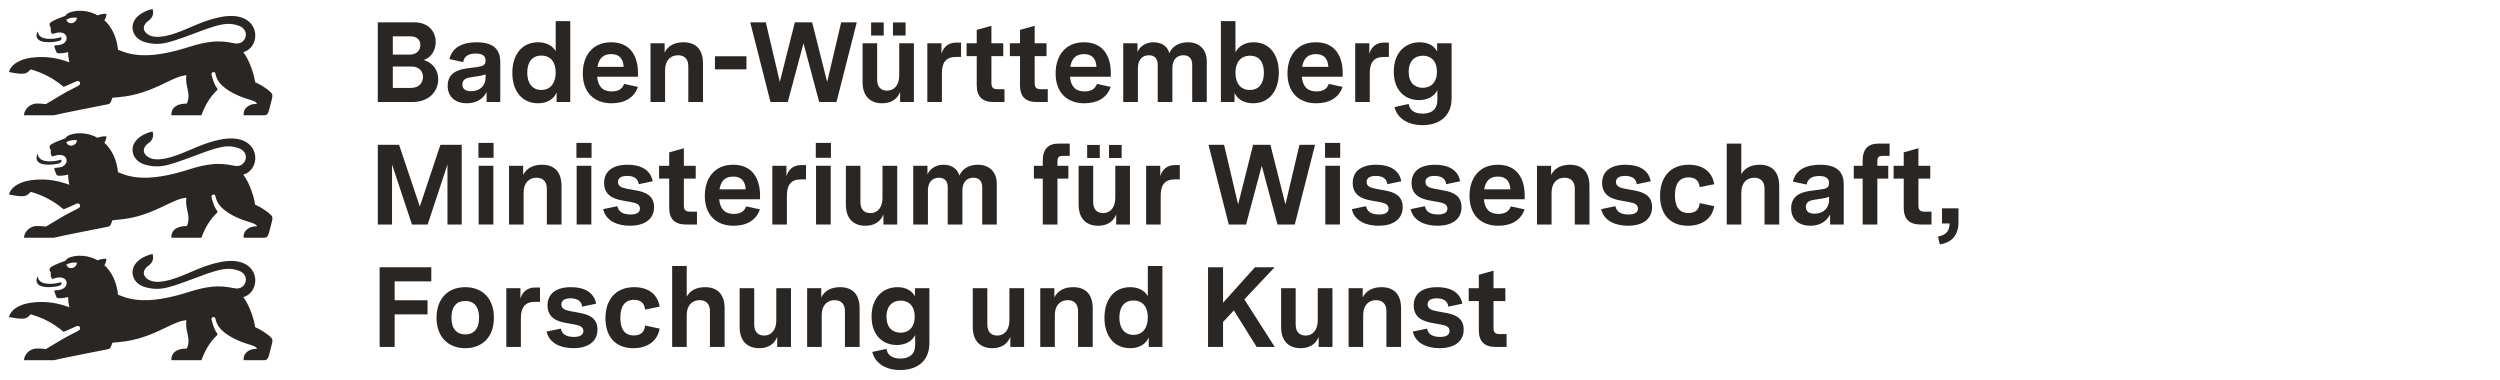
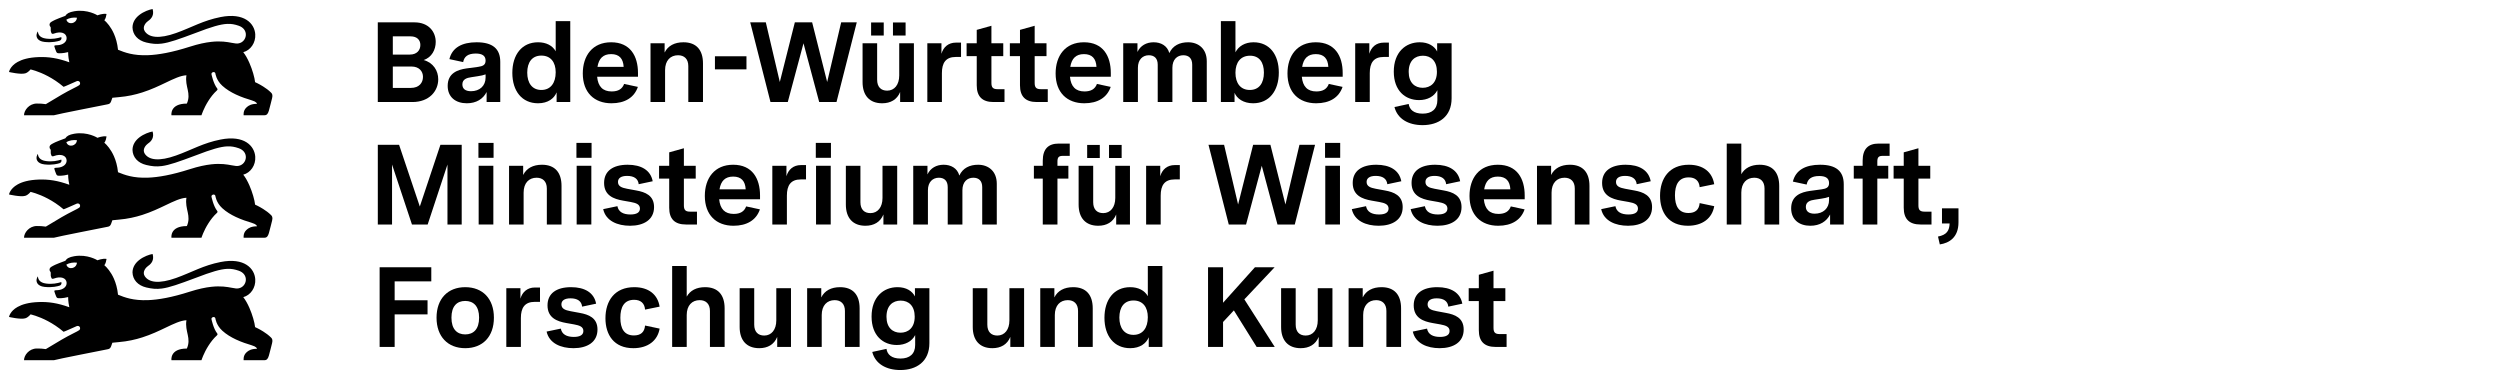
<svg xmlns="http://www.w3.org/2000/svg" width="277px" height="42px" viewBox="0 0 277 42" version="1.1">
  <g id="logo-m-mwk" stroke="none" stroke-width="1" fill="none" fill-rule="evenodd">
-     <g id="BaWue_MWK_Logo_rgb_pos" transform="translate(1, 1)" fill="#2A2623" fill-rule="nonzero">
+     <g id="BaWue_MWK_Logo_rgb_pos" transform="translate(1, 1)" fill="currentColor" fill-rule="nonzero">
      <g id="MInisterien_in_Pfade" transform="translate(40.8616, 14.8326)">
        <polygon id="Path" points="0 0.215 2.358 0.215 4.654 7.05 6.936 0.215 9.295 0.215 9.295 9.042 7.718 9.042 7.718 2.396 5.524 9.042 3.783 9.042 1.577 2.396 1.577 9.042 1.94567899e-05 9.042 1.94567899e-05 0.215" />
        <path d="M11.149,0 L12.826,0 L12.826,1.652 L11.149,1.652 L11.149,0 L11.149,0 Z M11.174,2.535 L12.801,2.535 L12.801,9.042 L11.174,9.042 L11.174,2.535 Z" id="Shape" />
        <path d="M14.541,2.535 L16.105,2.535 L16.105,3.556 C16.471,2.812 17.202,2.421 18.186,2.421 C19.636,2.421 20.355,3.292 20.355,4.767 L20.355,9.042 L18.728,9.042 L18.728,5.057 C18.728,4.263 18.274,3.859 17.593,3.859 C16.748,3.859 16.155,4.439 16.155,5.511 L16.155,9.042 L14.541,9.042 L14.541,2.535 L14.541,2.535 Z" id="Path" />
        <path d="M22.007,0 L23.684,0 L23.684,1.652 L22.007,1.652 L22.007,0 L22.007,0 Z M22.032,2.535 L23.659,2.535 L23.659,9.042 L22.032,9.042 L22.032,2.535 Z" id="Shape" />
        <path d="M24.971,7.34 L26.547,7.012 C26.661,7.642 27.19,7.932 27.985,7.932 C28.666,7.932 29.044,7.718 29.044,7.277 C29.044,6.797 28.616,6.659 28.01,6.545 L27.153,6.394 C26.156,6.217 25.072,5.839 25.072,4.439 C25.072,3.115 26.055,2.421 27.682,2.421 C29.196,2.421 30.23,3.027 30.457,4.25 L28.906,4.578 C28.843,3.96 28.376,3.657 27.619,3.657 C26.951,3.657 26.61,3.909 26.61,4.326 C26.61,4.805 27.014,4.969 27.619,5.082 L28.641,5.271 C29.624,5.448 30.608,5.814 30.608,7.113 C30.608,8.512 29.473,9.181 27.947,9.181 C26.56,9.181 25.261,8.651 24.971,7.34 L24.971,7.34 Z" id="Path" />
        <path d="M32.286,7.188 L32.286,3.96 L31.163,3.96 L31.163,2.535 L32.286,2.535 L32.286,1.047 L33.913,0.593 L33.913,2.535 L35.224,2.535 L35.224,3.96 L33.913,3.96 L33.913,6.924 C33.913,7.415 34.077,7.617 34.581,7.617 L35.363,7.617 L35.363,9.042 L34.14,9.042 C32.904,9.042 32.286,8.437 32.286,7.188 L32.286,7.188 Z" id="Path" />
        <path d="M36.233,5.877 C36.233,3.909 37.305,2.421 39.373,2.421 C41.492,2.421 42.35,3.947 42.35,5.826 L42.35,6.243 L37.822,6.243 C37.923,7.327 38.453,7.869 39.436,7.869 C40.168,7.869 40.609,7.592 40.811,7.037 L42.337,7.365 C41.934,8.55 40.9,9.181 39.411,9.181 C37.507,9.181 36.233,7.995 36.233,5.877 L36.233,5.877 Z M40.761,5.145 C40.71,4.225 40.269,3.733 39.373,3.733 C38.478,3.733 38.011,4.225 37.86,5.145 L40.761,5.145 Z" id="Shape" />
        <path d="M43.712,2.535 L45.276,2.535 L45.276,3.695 C45.49,2.951 46.045,2.459 46.877,2.459 L47.445,2.459 L47.445,4.048 L46.865,4.048 C45.755,4.048 45.326,4.704 45.326,5.839 L45.326,9.042 L43.712,9.042 L43.712,2.535 L43.712,2.535 Z" id="Path" />
        <path d="M48.529,0 L50.207,0 L50.207,1.652 L48.529,1.652 L48.529,0 L48.529,0 Z M48.555,2.535 L50.182,2.535 L50.182,9.042 L48.555,9.042 L48.555,2.535 Z" id="Shape" />
        <path d="M51.859,6.835 L51.859,2.535 L53.473,2.535 L53.473,6.57 C53.473,7.377 53.902,7.781 54.583,7.781 C55.39,7.781 55.92,7.125 55.92,6.104 L55.92,2.535 L57.547,2.535 L57.547,9.042 L56.021,9.042 L56.021,7.932 C55.68,8.777 54.961,9.181 54.028,9.181 C52.628,9.181 51.859,8.311 51.859,6.835 L51.859,6.835 Z" id="Path" />
        <path d="M59.325,2.535 L60.901,2.535 L60.901,3.493 C61.229,2.787 61.898,2.421 62.692,2.421 C63.487,2.421 64.206,2.787 64.433,3.619 C64.811,2.787 65.58,2.421 66.514,2.421 C67.661,2.421 68.582,3.14 68.582,4.527 L68.582,9.042 L66.968,9.042 L66.968,4.906 C66.968,4.2 66.589,3.859 65.984,3.859 C65.303,3.859 64.773,4.326 64.773,5.246 L64.773,9.042 L63.146,9.042 L63.146,4.906 C63.146,4.2 62.768,3.859 62.163,3.859 C61.494,3.859 60.952,4.326 60.952,5.246 L60.952,9.042 L59.325,9.042 L59.325,2.535 L59.325,2.535 Z" id="Path" />
        <path d="M73.677,3.96 L72.693,3.96 L72.693,2.535 L73.677,2.535 L73.677,1.98 C73.677,0.656 74.308,0.076 75.443,0.076 L76.666,0.076 L76.666,1.438 L75.884,1.438 C75.443,1.438 75.304,1.614 75.304,2.056 L75.304,2.535 L76.515,2.535 L76.515,3.96 L75.304,3.96 L75.304,9.042 L73.677,9.042 L73.677,3.96 Z" id="Path" />
        <path d="M77.65,6.835 L77.65,2.535 L79.264,2.535 L79.264,6.57 C79.264,7.377 79.693,7.781 80.374,7.781 C81.181,7.781 81.711,7.125 81.711,6.104 L81.711,2.535 L83.338,2.535 L83.338,9.042 L81.812,9.042 L81.812,7.932 C81.471,8.777 80.752,9.181 79.819,9.181 C78.419,9.181 77.65,8.311 77.65,6.835 L77.65,6.835 Z M78.596,0.227 L79.996,0.227 L79.996,1.677 L78.596,1.677 L78.596,0.227 Z M81.017,0.227 L82.417,0.227 L82.417,1.677 L81.017,1.677 L81.017,0.227 Z" id="Shape" />
        <path d="M85.129,2.535 L86.693,2.535 L86.693,3.695 C86.907,2.951 87.462,2.459 88.294,2.459 L88.862,2.459 L88.862,4.048 L88.282,4.048 C87.172,4.048 86.743,4.704 86.743,5.839 L86.743,9.042 L85.129,9.042 L85.129,2.535 L85.129,2.535 Z" id="Path" />
        <polygon id="Path" points="92.04 0.215 93.768 0.215 95.319 6.823 96.984 0.215 98.901 0.215 100.565 6.823 102.117 0.215 103.845 0.215 101.6 9.042 99.683 9.042 97.942 2.535 96.202 9.042 94.285 9.042 92.04 0.215" />
        <path d="M104.954,0 L106.632,0 L106.632,1.652 L104.954,1.652 L104.954,0 L104.954,0 Z M104.98,2.535 L106.607,2.535 L106.607,9.042 L104.98,9.042 L104.98,2.535 Z" id="Shape" />
        <path d="M107.918,7.34 L109.495,7.012 C109.608,7.642 110.138,7.932 110.932,7.932 C111.613,7.932 111.992,7.718 111.992,7.277 C111.992,6.797 111.563,6.659 110.957,6.545 L110.1,6.394 C109.104,6.217 108.019,5.839 108.019,4.439 C108.019,3.115 109.003,2.421 110.629,2.421 C112.143,2.421 113.177,3.027 113.404,4.25 L111.853,4.578 C111.79,3.96 111.323,3.657 110.567,3.657 C109.898,3.657 109.558,3.909 109.558,4.326 C109.558,4.805 109.961,4.969 110.567,5.082 L111.588,5.271 C112.572,5.448 113.556,5.814 113.556,7.113 C113.556,8.512 112.42,9.181 110.894,9.181 C109.507,9.181 108.208,8.651 107.918,7.34 L107.918,7.34 Z" id="Path" />
        <path d="M114.438,7.34 L116.015,7.012 C116.128,7.642 116.658,7.932 117.453,7.932 C118.134,7.932 118.512,7.718 118.512,7.277 C118.512,6.797 118.083,6.659 117.478,6.545 L116.62,6.394 C115.624,6.217 114.539,5.839 114.539,4.439 C114.539,3.115 115.523,2.421 117.15,2.421 C118.663,2.421 119.697,3.027 119.924,4.25 L118.373,4.578 C118.31,3.96 117.844,3.657 117.087,3.657 C116.418,3.657 116.078,3.909 116.078,4.326 C116.078,4.805 116.482,4.969 117.087,5.082 L118.108,5.271 C119.092,5.448 120.076,5.814 120.076,7.113 C120.076,8.512 118.941,9.181 117.415,9.181 C116.027,9.181 114.728,8.651 114.438,7.34 L114.438,7.34 Z" id="Path" />
        <path d="M120.959,5.877 C120.959,3.909 122.031,2.421 124.099,2.421 C126.218,2.421 127.075,3.947 127.075,5.826 L127.075,6.243 L122.548,6.243 C122.649,7.327 123.178,7.869 124.162,7.869 C124.894,7.869 125.335,7.592 125.537,7.037 L127.063,7.365 C126.659,8.55 125.625,9.181 124.137,9.181 C122.233,9.181 120.959,7.995 120.959,5.877 L120.959,5.877 Z M125.486,5.145 C125.436,4.225 124.994,3.733 124.099,3.733 C123.203,3.733 122.737,4.225 122.586,5.145 L125.486,5.145 Z" id="Shape" />
        <path d="M128.437,2.535 L130.001,2.535 L130.001,3.556 C130.367,2.812 131.098,2.421 132.082,2.421 C133.532,2.421 134.251,3.292 134.251,4.767 L134.251,9.042 L132.624,9.042 L132.624,5.057 C132.624,4.263 132.17,3.859 131.489,3.859 C130.644,3.859 130.052,4.439 130.052,5.511 L130.052,9.042 L128.437,9.042 L128.437,2.535 L128.437,2.535 Z" id="Path" />
        <path d="M135.551,7.34 L137.127,7.012 C137.24,7.642 137.77,7.932 138.565,7.932 C139.246,7.932 139.624,7.718 139.624,7.277 C139.624,6.797 139.195,6.659 138.59,6.545 L137.732,6.394 C136.736,6.217 135.651,5.839 135.651,4.439 C135.651,3.115 136.635,2.421 138.262,2.421 C139.776,2.421 140.81,3.027 141.037,4.25 L139.485,4.578 C139.422,3.96 138.956,3.657 138.199,3.657 C137.531,3.657 137.19,3.909 137.19,4.326 C137.19,4.805 137.594,4.969 138.199,5.082 L139.221,5.271 C140.204,5.448 141.188,5.814 141.188,7.113 C141.188,8.512 140.053,9.181 138.527,9.181 C137.14,9.181 135.84,8.651 135.551,7.34 L135.551,7.34 Z" id="Path" />
        <path d="M142.071,5.864 C142.071,3.935 143.092,2.421 145.262,2.421 C146.851,2.421 147.86,3.228 148.074,4.578 L146.46,4.906 C146.409,4.2 145.968,3.821 145.249,3.821 C144.114,3.821 143.723,4.666 143.723,5.814 C143.723,6.999 144.139,7.768 145.224,7.768 C145.968,7.768 146.397,7.415 146.46,6.671 L148.074,7.012 C147.847,8.361 146.762,9.181 145.161,9.181 C143.004,9.181 142.071,7.693 142.071,5.864 L142.071,5.864 Z" id="Path" />
        <path d="M149.461,0.076 L151.076,0.076 L151.076,3.468 C151.454,2.787 152.16,2.421 153.106,2.421 C154.556,2.421 155.275,3.292 155.275,4.767 L155.275,9.042 L153.648,9.042 L153.648,5.057 C153.648,4.263 153.194,3.859 152.513,3.859 C151.668,3.859 151.075,4.439 151.075,5.511 L151.075,9.042 L149.461,9.042 L149.461,0.076 L149.461,0.076 Z" id="Path" />
        <path d="M156.599,7.251 C156.599,5.826 157.722,5.461 158.668,5.322 L159.979,5.145 C160.471,5.07 160.799,4.956 160.799,4.452 C160.799,3.922 160.433,3.67 159.714,3.67 C158.819,3.67 158.428,4.023 158.315,4.616 L156.788,4.288 C157.104,3.001 158.201,2.421 159.803,2.421 C161.568,2.421 162.426,3.128 162.426,4.591 L162.426,9.042 L160.913,9.042 L160.913,7.932 C160.522,8.702 159.777,9.181 158.718,9.181 C157.482,9.181 156.599,8.5 156.599,7.251 L156.599,7.251 Z M159.185,7.844 C160.143,7.844 160.799,7.251 160.799,6.331 L160.799,5.978 C160.559,6.066 160.307,6.129 159.941,6.18 L159.21,6.293 C158.743,6.356 158.226,6.507 158.226,7.088 C158.226,7.592 158.579,7.844 159.185,7.844 Z" id="Shape" />
        <path d="M164.519,3.96 L163.536,3.96 L163.536,2.535 L164.519,2.535 L164.519,1.98 C164.519,0.656 165.15,0.076 166.285,0.076 L167.508,0.076 L167.508,1.438 L166.726,1.438 C166.285,1.438 166.146,1.614 166.146,2.056 L166.146,2.535 L167.357,2.535 L167.357,3.96 L166.146,3.96 L166.146,9.042 L164.519,9.042 L164.519,3.96 Z" id="Path" />
        <path d="M169.072,7.188 L169.072,3.96 L167.95,3.96 L167.95,2.535 L169.072,2.535 L169.072,1.047 L170.699,0.593 L170.699,2.535 L172.011,2.535 L172.011,3.96 L170.699,3.96 L170.699,6.924 C170.699,7.415 170.863,7.617 171.368,7.617 L172.149,7.617 L172.149,9.042 L170.926,9.042 C169.69,9.042 169.072,8.437 169.072,7.188 L169.072,7.188 Z" id="Path" />
        <path d="M174.155,8.929 L173.31,8.929 L173.31,7.251 L175.138,7.251 L175.138,8.803 C175.138,10.48 174.104,11.098 173.07,11.249 L172.868,10.379 C173.839,10.19 174.129,9.723 174.155,8.929 L174.155,8.929 Z" id="Path" />
        <polygon id="Path" points="0.201 13.78 5.926 13.78 5.926 15.343 1.865 15.343 1.865 17.437 5.51 17.437 5.51 19.001 1.865 19.001 1.865 22.607 0.201 22.607 0.201 13.78" />
        <path d="M6.507,19.366 C6.507,17.273 7.755,15.986 9.685,15.986 C11.627,15.986 12.863,17.273 12.863,19.366 C12.863,21.46 11.627,22.746 9.685,22.746 C7.755,22.746 6.507,21.46 6.507,19.366 Z M9.685,21.22 C10.605,21.22 11.223,20.64 11.223,19.366 C11.223,18.093 10.605,17.512 9.685,17.512 C8.764,17.512 8.159,18.093 8.159,19.366 C8.159,20.64 8.777,21.22 9.685,21.22 Z" id="Shape" />
        <path d="M14.238,16.1 L15.801,16.1 L15.801,17.26 C16.016,16.516 16.571,16.024 17.403,16.024 L17.971,16.024 L17.971,17.613 L17.39,17.613 C16.281,17.613 15.852,18.269 15.852,19.404 L15.852,22.607 L14.238,22.607 L14.238,16.1 L14.238,16.1 Z" id="Path" />
        <path d="M18.702,20.905 L20.279,20.577 C20.392,21.207 20.922,21.498 21.716,21.498 C22.397,21.498 22.776,21.283 22.776,20.842 C22.776,20.362 22.347,20.224 21.741,20.11 L20.884,19.959 C19.888,19.782 18.803,19.404 18.803,18.004 C18.803,16.68 19.787,15.986 21.413,15.986 C22.927,15.986 23.961,16.592 24.188,17.815 L22.637,18.143 C22.574,17.525 22.107,17.222 21.351,17.222 C20.682,17.222 20.342,17.475 20.342,17.891 C20.342,18.37 20.745,18.534 21.351,18.647 L22.372,18.837 C23.356,19.013 24.34,19.379 24.34,20.678 C24.34,22.078 23.204,22.746 21.678,22.746 C20.291,22.746 18.992,22.216 18.702,20.905 L18.702,20.905 Z" id="Path" />
        <path d="M25.222,19.429 C25.222,17.5 26.244,15.986 28.413,15.986 C30.002,15.986 31.011,16.794 31.225,18.143 L29.611,18.471 C29.561,17.765 29.119,17.386 28.4,17.386 C27.266,17.386 26.874,18.231 26.874,19.379 C26.874,20.564 27.291,21.334 28.375,21.334 C29.119,21.334 29.548,20.981 29.611,20.237 L31.225,20.577 C30.999,21.926 29.914,22.746 28.312,22.746 C26.156,22.746 25.222,21.258 25.222,19.429 L25.222,19.429 Z" id="Path" />
        <path d="M32.613,13.641 L34.227,13.641 L34.227,17.033 C34.605,16.352 35.312,15.986 36.257,15.986 C37.708,15.986 38.427,16.857 38.427,18.332 L38.427,22.607 L36.8,22.607 L36.8,18.622 C36.8,17.828 36.346,17.424 35.665,17.424 C34.82,17.424 34.227,18.004 34.227,19.076 L34.227,22.607 L32.613,22.607 L32.613,13.641 L32.613,13.641 Z" id="Path" />
        <path d="M40.091,20.4 L40.091,16.1 L41.706,16.1 L41.706,20.135 C41.706,20.943 42.135,21.346 42.816,21.346 C43.623,21.346 44.152,20.69 44.152,19.669 L44.152,16.1 L45.779,16.1 L45.779,22.607 L44.253,22.607 L44.253,21.498 C43.913,22.343 43.194,22.746 42.261,22.746 C40.861,22.746 40.091,21.876 40.091,20.4 L40.091,20.4 Z" id="Path" />
        <path d="M47.57,16.1 L49.134,16.1 L49.134,17.122 C49.5,16.377 50.231,15.986 51.215,15.986 C52.665,15.986 53.384,16.857 53.384,18.332 L53.384,22.607 L51.757,22.607 L51.757,18.622 C51.757,17.828 51.303,17.424 50.622,17.424 C49.777,17.424 49.185,18.004 49.185,19.076 L49.185,22.607 L47.57,22.607 L47.57,16.1 L47.57,16.1 Z" id="Path" />
        <path d="M54.784,23.162 L56.361,22.822 C56.449,23.44 56.915,23.894 57.912,23.894 C58.933,23.894 59.539,23.377 59.539,22.393 L59.539,21.296 C59.186,21.989 58.442,22.393 57.508,22.393 C55.982,22.393 54.709,21.359 54.709,19.24 C54.709,17.084 56.02,15.986 57.584,15.986 C58.555,15.986 59.211,16.415 59.513,17.008 L59.513,16.1 L61.115,16.1 L61.115,22.191 C61.115,24.247 59.665,25.167 57.899,25.167 C56.31,25.167 55.112,24.461 54.784,23.162 L54.784,23.162 Z M57.912,21.031 C58.757,21.031 59.488,20.501 59.488,19.253 C59.488,18.055 58.82,17.475 57.937,17.475 C57.054,17.475 56.361,18.03 56.361,19.265 C56.361,20.463 57.042,21.031 57.912,21.031 L57.912,21.031 Z" id="Shape" />
        <path d="M65.92,20.4 L65.92,16.1 L67.535,16.1 L67.535,20.135 C67.535,20.943 67.963,21.346 68.644,21.346 C69.452,21.346 69.981,20.69 69.981,19.669 L69.981,16.1 L71.608,16.1 L71.608,22.607 L70.082,22.607 L70.082,21.498 C69.742,22.343 69.023,22.746 68.089,22.746 C66.69,22.746 65.92,21.876 65.92,20.4 L65.92,20.4 Z" id="Path" />
        <path d="M73.399,16.1 L74.963,16.1 L74.963,17.122 C75.329,16.377 76.06,15.986 77.044,15.986 C78.494,15.986 79.213,16.857 79.213,18.332 L79.213,22.607 L77.586,22.607 L77.586,18.622 C77.586,17.828 77.132,17.424 76.451,17.424 C75.606,17.424 75.013,18.004 75.013,19.076 L75.013,22.607 L73.399,22.607 L73.399,16.1 L73.399,16.1 Z" id="Path" />
        <path d="M80.512,19.379 C80.512,17.361 81.571,15.986 83.362,15.986 C84.271,15.986 84.964,16.352 85.317,16.983 L85.317,13.641 L86.932,13.641 L86.932,22.607 L85.418,22.607 L85.418,21.535 C85.153,22.204 84.472,22.746 83.362,22.746 C81.584,22.746 80.512,21.397 80.512,19.379 L80.512,19.379 Z M83.728,21.27 C84.75,21.27 85.317,20.501 85.317,19.316 C85.317,18.193 84.762,17.462 83.728,17.462 C82.707,17.462 82.164,18.193 82.164,19.354 C82.164,20.501 82.707,21.27 83.728,21.27 Z" id="Shape" />
        <polygon id="Path" points="91.989 13.78 93.653 13.78 93.653 17.714 97.185 13.78 99.366 13.78 96.012 17.336 99.379 22.607 97.374 22.607 94.851 18.559 93.653 19.846 93.653 22.607 91.989 22.607 91.989 13.78" />
        <path d="M100.085,20.4 L100.085,16.1 L101.7,16.1 L101.7,20.135 C101.7,20.943 102.128,21.346 102.81,21.346 C103.617,21.346 104.146,20.69 104.146,19.669 L104.146,16.1 L105.773,16.1 L105.773,22.607 L104.247,22.607 L104.247,21.498 C103.907,22.343 103.188,22.746 102.255,22.746 C100.855,22.746 100.085,21.876 100.085,20.4 L100.085,20.4 Z" id="Path" />
        <path d="M107.564,16.1 L109.128,16.1 L109.128,17.122 C109.494,16.377 110.225,15.986 111.209,15.986 C112.659,15.986 113.378,16.857 113.378,18.332 L113.378,22.607 L111.751,22.607 L111.751,18.622 C111.751,17.828 111.297,17.424 110.616,17.424 C109.771,17.424 109.178,18.004 109.178,19.076 L109.178,22.607 L107.564,22.607 L107.564,16.1 L107.564,16.1 Z" id="Path" />
        <path d="M114.677,20.905 L116.254,20.577 C116.367,21.207 116.897,21.498 117.692,21.498 C118.373,21.498 118.751,21.283 118.751,20.842 C118.751,20.362 118.322,20.224 117.717,20.11 L116.859,19.959 C115.863,19.782 114.778,19.404 114.778,18.004 C114.778,16.68 115.762,15.986 117.389,15.986 C118.902,15.986 119.936,16.592 120.163,17.815 L118.612,18.143 C118.549,17.525 118.082,17.222 117.326,17.222 C116.657,17.222 116.317,17.475 116.317,17.891 C116.317,18.37 116.72,18.534 117.326,18.647 L118.347,18.837 C119.331,19.013 120.315,19.379 120.315,20.678 C120.315,22.078 119.18,22.746 117.654,22.746 C116.266,22.746 114.967,22.216 114.677,20.905 L114.677,20.905 Z" id="Path" />
        <path d="M121.992,20.754 L121.992,17.525 L120.87,17.525 L120.87,16.1 L121.992,16.1 L121.992,14.612 L123.619,14.158 L123.619,16.1 L124.931,16.1 L124.931,17.525 L123.619,17.525 L123.619,20.489 C123.619,20.981 123.783,21.182 124.287,21.182 L125.069,21.182 L125.069,22.607 L123.846,22.607 C122.61,22.607 121.992,22.002 121.992,20.753 L121.992,20.754 Z" id="Path" />
      </g>
      <g id="BAWUE_in_Pfade" transform="translate(40.8592, 1.3382)">
        <path d="M0,0.139 L4.061,0.139 C5.663,0.139 6.419,1.211 6.419,2.308 C6.419,3.165 5.978,4.023 5.083,4.313 C6.155,4.616 6.697,5.499 6.697,6.444 C6.697,7.756 5.7,8.967 3.834,8.967 L0,8.967 L0,0.139 Z M3.557,3.708 C4.326,3.708 4.717,3.228 4.717,2.648 C4.717,2.106 4.364,1.69 3.632,1.69 L1.665,1.69 L1.665,3.708 L3.557,3.708 Z M3.657,7.403 C4.591,7.403 5.007,6.823 5.007,6.18 C5.007,5.562 4.578,5.032 3.733,5.032 L1.665,5.032 L1.665,7.403 L3.657,7.403 L3.657,7.403 Z" id="Shape" />
        <path d="M7.744,7.176 C7.744,5.751 8.866,5.385 9.812,5.246 L11.124,5.07 C11.616,4.994 11.944,4.881 11.944,4.376 C11.944,3.847 11.578,3.594 10.859,3.594 C9.963,3.594 9.572,3.947 9.459,4.54 L7.933,4.212 C8.248,2.926 9.345,2.346 10.947,2.346 C12.713,2.346 13.57,3.052 13.57,4.515 L13.57,8.967 L12.057,8.967 L12.057,7.857 C11.666,8.626 10.922,9.105 9.863,9.105 C8.627,9.105 7.744,8.424 7.744,7.176 L7.744,7.176 Z M10.329,7.768 C11.288,7.768 11.944,7.176 11.944,6.255 L11.944,5.902 C11.704,5.99 11.452,6.053 11.086,6.104 L10.354,6.217 C9.888,6.28 9.371,6.432 9.371,7.012 C9.371,7.516 9.724,7.768 10.329,7.768 Z" id="Shape" />
        <path d="M14.907,5.738 C14.907,3.72 15.966,2.346 17.757,2.346 C18.665,2.346 19.359,2.711 19.712,3.342 L19.712,0 L21.326,0 L21.326,8.967 L19.813,8.967 L19.813,7.895 C19.548,8.563 18.867,9.105 17.757,9.105 C15.979,9.105 14.907,7.756 14.907,5.738 L14.907,5.738 Z M18.123,7.63 C19.145,7.63 19.712,6.86 19.712,5.675 C19.712,4.553 19.157,3.821 18.123,3.821 C17.101,3.821 16.559,4.553 16.559,5.713 C16.559,6.86 17.101,7.63 18.123,7.63 L18.123,7.63 Z" id="Shape" />
        <path d="M22.714,5.801 C22.714,3.834 23.786,2.346 25.854,2.346 C27.973,2.346 28.83,3.872 28.83,5.751 L28.83,6.167 L24.303,6.167 C24.404,7.251 24.933,7.794 25.917,7.794 C26.649,7.794 27.09,7.516 27.292,6.961 L28.818,7.289 C28.414,8.475 27.38,9.105 25.892,9.105 C23.988,9.105 22.714,7.92 22.714,5.801 L22.714,5.801 Z M27.241,5.07 C27.191,4.149 26.749,3.657 25.854,3.657 C24.958,3.657 24.492,4.149 24.341,5.07 L27.241,5.07 Z" id="Shape" />
        <path d="M30.218,2.459 L31.781,2.459 L31.781,3.481 C32.147,2.737 32.879,2.346 33.862,2.346 C35.313,2.346 36.032,3.216 36.032,4.691 L36.032,8.967 L34.405,8.967 L34.405,4.981 C34.405,4.187 33.951,3.783 33.27,3.783 C32.425,3.783 31.832,4.363 31.832,5.435 L31.832,8.967 L30.218,8.967 L30.218,2.459 L30.218,2.459 Z" id="Path" />
        <polygon id="Path" points="37.356 3.897 40.849 3.897 40.849 5.347 37.356 5.347" />
        <polygon id="Path" points="41.265 0.139 42.993 0.139 44.544 6.747 46.209 0.139 48.126 0.139 49.791 6.747 51.342 0.139 53.07 0.139 50.825 8.967 48.908 8.967 47.168 2.459 45.427 8.967 43.51 8.967 41.266 0.139" />
        <path d="M53.713,6.76 L53.713,2.459 L55.328,2.459 L55.328,6.495 C55.328,7.302 55.757,7.706 56.438,7.706 C57.245,7.706 57.775,7.05 57.775,6.028 L57.775,2.459 L59.401,2.459 L59.401,8.967 L57.875,8.967 L57.875,7.857 C57.535,8.702 56.816,9.105 55.883,9.105 C54.483,9.105 53.713,8.235 53.713,6.76 L53.713,6.76 Z M54.659,0.151 L56.059,0.151 L56.059,1.602 L54.659,1.602 L54.659,0.151 Z M57.081,0.151 L58.481,0.151 L58.481,1.602 L57.081,1.602 L57.081,0.151 Z" id="Shape" />
        <path d="M60.889,2.459 L62.453,2.459 L62.453,3.619 C62.668,2.875 63.223,2.384 64.055,2.384 L64.623,2.384 L64.623,3.972 L64.042,3.972 C62.932,3.972 62.504,4.628 62.504,5.763 L62.504,8.967 L60.889,8.967 L60.889,2.459 Z" id="Path" />
        <path d="M66.363,7.113 L66.363,3.884 L65.24,3.884 L65.24,2.459 L66.363,2.459 L66.363,0.971 L67.99,0.517 L67.99,2.459 L69.302,2.459 L69.302,3.884 L67.99,3.884 L67.99,6.848 C67.99,7.34 68.154,7.542 68.658,7.542 L69.44,7.542 L69.44,8.967 L68.217,8.967 C66.981,8.967 66.363,8.361 66.363,7.113 L66.363,7.113 Z" id="Path" />
        <path d="M71.155,7.113 L71.155,3.884 L70.033,3.884 L70.033,2.459 L71.155,2.459 L71.155,0.971 L72.782,0.517 L72.782,2.459 L74.094,2.459 L74.094,3.884 L72.782,3.884 L72.782,6.848 C72.782,7.34 72.946,7.542 73.451,7.542 L74.233,7.542 L74.233,8.967 L73.009,8.967 C71.773,8.967 71.155,8.361 71.155,7.113 L71.155,7.113 Z" id="Path" />
        <path d="M75.103,5.801 C75.103,3.834 76.175,2.346 78.243,2.346 C80.362,2.346 81.219,3.872 81.219,5.751 L81.219,6.167 L76.692,6.167 C76.793,7.251 77.322,7.794 78.306,7.794 C79.038,7.794 79.479,7.516 79.681,6.961 L81.207,7.289 C80.803,8.475 79.769,9.105 78.281,9.105 C76.376,9.105 75.103,7.92 75.103,5.801 L75.103,5.801 Z M79.63,5.07 C79.58,4.149 79.138,3.657 78.243,3.657 C77.347,3.657 76.881,4.149 76.729,5.07 L79.63,5.07 L79.63,5.07 Z" id="Shape" />
        <path d="M82.594,2.459 L84.171,2.459 L84.171,3.418 C84.499,2.711 85.167,2.346 85.961,2.346 C86.756,2.346 87.475,2.711 87.702,3.544 C88.08,2.711 88.849,2.346 89.783,2.346 C90.93,2.346 91.851,3.065 91.851,4.452 L91.851,8.967 L90.237,8.967 L90.237,4.83 C90.237,4.124 89.858,3.783 89.253,3.783 C88.572,3.783 88.042,4.25 88.042,5.171 L88.042,8.967 L86.416,8.967 L86.416,4.83 C86.416,4.124 86.037,3.783 85.432,3.783 C84.763,3.783 84.221,4.25 84.221,5.171 L84.221,8.967 L82.594,8.967 L82.594,2.459 L82.594,2.459 Z" id="Path" />
        <path d="M94.928,7.945 L94.928,8.967 L93.415,8.967 L93.415,0 L95.029,0 L95.029,3.455 C95.37,2.787 96.076,2.346 97.034,2.346 C98.813,2.346 99.834,3.72 99.834,5.7 C99.834,7.731 98.762,9.105 96.984,9.105 C95.912,9.105 95.193,8.588 94.928,7.945 L94.928,7.945 Z M96.618,7.63 C97.653,7.63 98.182,6.873 98.182,5.713 C98.182,4.553 97.665,3.834 96.644,3.834 C95.609,3.834 95.029,4.565 95.029,5.726 C95.029,6.898 95.609,7.63 96.618,7.63 Z" id="Shape" />
        <path d="M100.793,5.801 C100.793,3.834 101.865,2.346 103.933,2.346 C106.052,2.346 106.91,3.872 106.91,5.751 L106.91,6.167 L102.382,6.167 C102.483,7.251 103.012,7.794 103.996,7.794 C104.728,7.794 105.169,7.516 105.371,6.961 L106.897,7.289 C106.493,8.475 105.459,9.105 103.971,9.105 C102.067,9.105 100.793,7.92 100.793,5.801 L100.793,5.801 Z M105.321,5.07 C105.27,4.149 104.829,3.657 103.933,3.657 C103.038,3.657 102.571,4.149 102.42,5.07 L105.321,5.07 L105.321,5.07 Z" id="Shape" />
        <path d="M108.297,2.459 L109.861,2.459 L109.861,3.619 C110.075,2.875 110.63,2.384 111.462,2.384 L112.03,2.384 L112.03,3.972 L111.45,3.972 C110.34,3.972 109.911,4.628 109.911,5.763 L109.911,8.967 L108.297,8.967 L108.297,2.459 Z" id="Path" />
        <path d="M112.648,9.522 L114.224,9.181 C114.312,9.799 114.779,10.253 115.776,10.253 C116.797,10.253 117.402,9.736 117.402,8.752 L117.402,7.655 C117.049,8.349 116.305,8.752 115.372,8.752 C113.846,8.752 112.572,7.718 112.572,5.599 C112.572,3.443 113.884,2.346 115.448,2.346 C116.419,2.346 117.074,2.775 117.377,3.367 L117.377,2.459 L118.979,2.459 L118.979,8.55 C118.979,10.606 117.529,11.527 115.763,11.527 C114.174,11.527 112.976,10.82 112.648,9.522 L112.648,9.522 Z M115.776,7.39 C116.62,7.39 117.352,6.86 117.352,5.612 C117.352,4.414 116.684,3.834 115.801,3.834 C114.918,3.834 114.224,4.389 114.224,5.625 C114.224,6.823 114.905,7.39 115.776,7.39 L115.776,7.39 Z" id="Shape" />
      </g>
      <g id="Logo_aktuell">
        <path d="M25.954,31.924 C26.759,31.712 27.348,30.878 27.282,29.929 C27.199,28.753 26.085,27.508 23.443,28.03 C22.482,28.22 21.695,28.5 20.939,28.808 C20.146,29.132 19.389,29.486 18.501,29.802 C17.587,30.126 16.82,30.267 16.224,30.216 C15.687,30.17 15.288,29.97 15.045,29.611 C14.713,29.114 15.195,28.613 15.399,28.473 C15.771,28.23 16.105,27.815 15.908,27.141 C15.551,27.203 14.926,27.412 14.428,27.805 C14.016,28.129 13.692,28.579 13.68,29.175 C13.703,29.989 14.266,30.625 15.203,30.85 C15.832,31 16.334,31.048 16.926,30.971 C17.777,30.859 18.815,30.489 20.688,29.787 C22.438,29.112 23.422,28.823 24.175,28.789 C24.648,28.767 25.031,28.847 25.455,28.995 C25.721,29.087 25.912,29.228 26.04,29.392 C26.192,29.587 26.253,29.816 26.239,30.037 C26.212,30.453 25.921,30.843 25.468,30.941 C25.364,30.964 25.251,30.971 25.131,30.959 C24.991,30.945 24.838,30.916 24.667,30.884 C24.159,30.789 23.474,30.661 22.409,30.779 C21.769,30.849 20.993,31.008 20.035,31.315 C18.037,31.955 16.546,32.212 15.395,32.256 C13.765,32.318 12.816,31.955 12.076,31.652 C12.003,30.944 11.833,30.359 11.624,29.883 C11.284,29.111 10.843,28.628 10.554,28.376 C10.554,28.376 10.721,28.272 10.805,27.688 C10.388,27.605 9.799,27.84 9.799,27.84 C9.799,27.84 8.705,27.138 7.227,27.388 C6.663,27.487 6.394,27.641 6.239,27.896 C5.065,28.328 4.969,28.402 4.669,28.575 C4.475,28.697 4.491,28.861 4.491,28.902 C4.491,28.997 4.541,29.055 4.562,29.081 C4.593,29.117 4.622,29.15 4.622,29.216 C4.625,29.558 4.595,29.534 4.7,29.804 C4.747,29.913 4.849,29.905 4.973,29.863 C5.748,29.574 6.344,29.799 6.382,30.324 C6.412,30.776 5.99,31.1 5.427,31.146 C5.302,31.153 5.214,31.158 5.166,31.161 C5.073,31.167 5.011,31.176 5.022,31.284 C5.034,31.369 5.157,31.677 5.19,31.765 C5.275,32.003 5.329,32.036 5.529,32.044 C5.906,32.057 6.394,31.963 6.55,31.915 C6.55,31.915 6.534,32.393 6.683,33.043 C5.378,32.573 4.381,32.427 3.275,32.467 C2.171,32.506 1.437,32.733 0.95,33.006 C0.088,33.489 0,34.119 0,34.119 C0.006,34.12 1.271,34.417 1.788,34.271 C2.14,34.171 2.381,33.832 2.381,33.832 C2.381,33.832 3.215,34.003 4.313,34.585 C4.849,34.87 5.449,35.253 6.045,35.762 C6.067,35.781 7.446,35.153 7.514,35.128 C7.684,35.066 7.812,35.179 7.841,35.235 C7.889,35.325 7.905,35.496 7.772,35.584 C7.642,35.702 6.717,36.11 5.827,36.636 C5.248,36.978 4.619,37.35 4.078,37.68 C3.654,37.626 3.47,37.609 3.071,37.614 C2.22,37.623 1.66,38.367 1.66,38.912 L4.972,38.912 C5.11,38.861 6.495,38.579 7.894,38.299 C8.911,38.096 9.935,37.894 10.492,37.784 C10.742,37.734 10.896,37.703 10.917,37.699 C10.991,37.682 11.092,37.67 11.183,37.581 C11.228,37.537 11.271,37.473 11.307,37.379 C11.333,37.315 11.45,36.974 11.45,36.974 L12.175,36.904 C13.143,36.822 14,36.628 14.77,36.381 C15.76,36.065 16.604,35.663 17.35,35.306 C18.258,34.87 19.008,34.511 19.657,34.482 C19.553,35.124 19.704,35.624 19.806,36.116 C19.904,36.585 19.957,37.047 19.704,37.619 C17.786,37.619 17.997,38.912 17.997,38.912 L21.323,38.912 C21.323,38.912 21.558,38.147 22.097,37.303 C22.345,36.915 22.648,36.51 23.039,36.156 C23.12,36.082 23.113,36.005 23.067,35.943 C22.645,35.42 22.431,34.364 22.431,34.364 C22.395,34.23 22.558,34.14 22.614,34.131 C22.672,34.12 22.83,34.119 22.863,34.271 C22.863,34.271 22.937,35.003 23.63,35.64 C24.068,36.042 24.6,36.359 25.131,36.609 C25.769,36.91 26.406,37.113 26.875,37.252 C27.411,37.411 27.471,37.59 27.471,37.643 C27.459,37.643 27.267,37.653 27.236,37.656 C26.965,37.686 26.653,37.721 26.289,38.065 C25.918,38.418 25.996,38.912 25.996,38.912 L28.285,38.912 C28.583,38.912 28.689,38.736 28.793,38.399 C28.86,38.183 29.131,37.085 29.15,37.01 C29.239,36.677 29.145,36.5 29.03,36.4 C28.768,36.137 28.449,35.906 28.154,35.722 C27.677,35.423 27.265,35.245 27.265,35.245 C27.211,34.735 26.97,33.882 26.634,33.112 C26.435,32.657 26.2,32.232 25.954,31.924 L25.954,31.924 Z M6.352,28.317 C6.697,28.111 7.151,28.059 7.524,28.102 C7.483,28.777 6.537,28.955 6.352,28.317 Z M3.116,29.758 C3.13,29.73 3.145,29.701 3.162,29.673 C3.164,29.669 3.178,29.646 3.182,29.641 C3.189,29.632 3.204,29.638 3.205,29.649 C3.219,29.915 3.371,30.326 4.112,30.418 C4.813,30.507 5.341,30.387 5.791,30.255 C5.841,30.376 5.828,30.568 5.596,30.653 C5.387,30.717 4.819,30.882 3.935,30.789 C3.11,30.701 2.92,30.183 3.116,29.758 L3.116,29.758 Z M25.954,18.354 C26.759,18.142 27.348,17.308 27.282,16.359 C27.199,15.182 26.085,13.938 23.443,14.46 C22.482,14.65 21.695,14.93 20.939,15.238 C20.146,15.561 19.389,15.916 18.501,16.231 C17.587,16.556 16.82,16.696 16.224,16.645 C15.687,16.6 15.288,16.4 15.045,16.041 C14.713,15.544 15.195,15.042 15.399,14.902 C15.771,14.659 16.105,14.245 15.908,13.57 C15.551,13.632 14.926,13.842 14.428,14.234 C14.016,14.559 13.692,15.009 13.68,15.604 C13.703,16.419 14.266,17.055 15.203,17.279 C15.832,17.43 16.334,17.478 16.926,17.4 C17.777,17.289 18.815,16.918 20.688,16.217 C22.438,15.542 23.422,15.252 24.175,15.218 C24.648,15.197 25.031,15.276 25.455,15.424 C25.721,15.517 25.912,15.657 26.04,15.821 C26.192,16.016 26.253,16.245 26.239,16.467 C26.212,16.882 25.921,17.273 25.468,17.371 C25.364,17.393 25.251,17.4 25.131,17.388 C24.991,17.375 24.838,17.346 24.667,17.314 C24.159,17.219 23.474,17.091 22.409,17.208 C21.769,17.279 20.993,17.437 20.035,17.744 C18.037,18.385 16.546,18.641 15.395,18.685 C13.765,18.748 12.816,18.384 12.076,18.082 C12.003,17.374 11.833,16.788 11.624,16.313 C11.284,15.541 10.843,15.058 10.554,14.805 C10.554,14.805 10.721,14.702 10.805,14.118 C10.388,14.034 9.799,14.269 9.799,14.269 C9.799,14.269 8.705,13.567 7.227,13.817 C6.663,13.916 6.394,14.07 6.239,14.326 C5.065,14.757 4.969,14.831 4.669,15.004 C4.475,15.127 4.491,15.29 4.491,15.331 C4.491,15.426 4.541,15.485 4.562,15.511 C4.593,15.547 4.622,15.58 4.622,15.645 C4.625,15.987 4.595,15.963 4.7,16.234 C4.747,16.343 4.849,16.335 4.973,16.292 C5.748,16.003 6.344,16.229 6.382,16.753 C6.412,17.205 5.99,17.53 5.427,17.575 C5.302,17.583 5.214,17.588 5.166,17.591 C5.073,17.597 5.011,17.605 5.022,17.713 C5.034,17.799 5.157,18.107 5.19,18.194 C5.275,18.433 5.329,18.466 5.529,18.473 C5.906,18.487 6.394,18.393 6.55,18.344 C6.55,18.344 6.534,18.822 6.683,19.473 C5.378,19.002 4.381,18.856 3.275,18.896 C2.171,18.936 1.437,19.162 0.95,19.436 C0.088,19.919 0,20.548 0,20.548 C0.006,20.549 1.271,20.847 1.788,20.701 C2.14,20.601 2.381,20.261 2.381,20.261 C2.381,20.261 3.215,20.432 4.313,21.015 C4.849,21.3 5.449,21.683 6.045,22.192 C6.067,22.211 7.446,21.583 7.514,21.558 C7.684,21.495 7.812,21.609 7.841,21.664 C7.889,21.755 7.905,21.925 7.772,22.014 C7.642,22.131 6.717,22.539 5.827,23.065 C5.248,23.408 4.619,23.78 4.078,24.11 C3.654,24.055 3.47,24.039 3.071,24.043 C2.22,24.052 1.66,24.797 1.66,25.341 L4.972,25.341 C5.11,25.291 6.495,25.008 7.894,24.729 C8.911,24.525 9.935,24.323 10.492,24.213 C10.742,24.164 10.896,24.133 10.917,24.129 C10.991,24.112 11.092,24.1 11.183,24.011 C11.228,23.966 11.271,23.902 11.307,23.808 C11.333,23.745 11.45,23.404 11.45,23.404 L12.175,23.334 C13.143,23.252 14,23.057 14.77,22.811 C15.76,22.494 16.604,22.092 17.35,21.735 C18.258,21.3 19.008,20.941 19.657,20.912 C19.553,21.554 19.704,22.053 19.806,22.546 C19.904,23.014 19.957,23.476 19.704,24.048 C17.786,24.048 17.997,25.341 17.997,25.341 L21.323,25.341 C21.323,25.341 21.558,24.576 22.097,23.733 C22.345,23.345 22.648,22.94 23.039,22.585 C23.12,22.512 23.113,22.435 23.067,22.373 C22.645,21.849 22.431,20.794 22.431,20.794 C22.395,20.659 22.558,20.57 22.614,20.56 C22.672,20.55 22.83,20.549 22.863,20.701 C22.863,20.701 22.937,21.433 23.63,22.07 C24.068,22.472 24.6,22.789 25.131,23.039 C25.769,23.339 26.406,23.543 26.875,23.682 C27.411,23.84 27.471,24.019 27.471,24.073 C27.459,24.073 27.267,24.082 27.236,24.085 C26.965,24.115 26.653,24.15 26.289,24.495 C25.918,24.848 25.996,25.341 25.996,25.341 L28.285,25.341 C28.583,25.341 28.689,25.165 28.793,24.828 C28.86,24.612 29.131,23.515 29.15,23.44 C29.239,23.106 29.145,22.929 29.03,22.829 C28.768,22.566 28.449,22.336 28.154,22.152 C27.677,21.852 27.265,21.674 27.265,21.674 C27.211,21.165 26.97,20.311 26.634,19.541 C26.435,19.087 26.2,18.662 25.954,18.354 L25.954,18.354 Z M6.352,14.747 C6.697,14.541 7.151,14.488 7.524,14.532 C7.483,15.206 6.537,15.385 6.352,14.747 Z M3.116,16.188 C3.13,16.159 3.145,16.131 3.162,16.103 C3.164,16.098 3.178,16.076 3.182,16.071 C3.189,16.061 3.204,16.067 3.205,16.079 C3.219,16.344 3.371,16.755 4.112,16.848 C4.813,16.936 5.341,16.817 5.791,16.684 C5.841,16.806 5.828,16.997 5.596,17.082 C5.387,17.146 4.819,17.312 3.935,17.218 C3.11,17.131 2.92,16.613 3.116,16.188 L3.116,16.188 Z M25.954,4.783 C26.759,4.571 27.348,3.737 27.282,2.788 C27.199,1.612 26.085,0.367 23.443,0.889 C22.482,1.08 21.695,1.359 20.939,1.667 C20.146,1.991 19.389,2.346 18.501,2.661 C17.587,2.985 16.82,3.126 16.224,3.075 C15.687,3.03 15.288,2.83 15.045,2.47 C14.713,1.973 15.195,1.472 15.399,1.332 C15.771,1.089 16.105,0.674 15.908,0 C15.551,0.062 14.926,0.271 14.428,0.664 C14.016,0.988 13.692,1.438 13.68,2.034 C13.703,2.848 14.266,3.484 15.203,3.709 C15.832,3.859 16.334,3.908 16.926,3.83 C17.777,3.719 18.815,3.348 20.688,2.646 C22.438,1.971 23.422,1.682 24.175,1.648 C24.648,1.626 25.031,1.706 25.455,1.854 C25.721,1.946 25.912,2.087 26.04,2.251 C26.192,2.446 26.253,2.675 26.239,2.896 C26.212,3.312 25.921,3.703 25.468,3.8 C25.364,3.823 25.251,3.83 25.131,3.818 C24.991,3.804 24.838,3.776 24.667,3.744 C24.159,3.648 23.474,3.521 22.409,3.638 C21.769,3.708 20.993,3.867 20.035,4.174 C18.037,4.814 16.546,5.071 15.395,5.115 C13.765,5.177 12.816,4.814 12.076,4.512 C12.003,3.803 11.833,3.218 11.624,2.742 C11.284,1.97 10.843,1.487 10.554,1.235 C10.554,1.235 10.721,1.131 10.805,0.547 C10.388,0.464 9.799,0.699 9.799,0.699 C9.799,0.699 8.705,-0.003 7.227,0.247 C6.663,0.346 6.394,0.5 6.239,0.755 C5.065,1.187 4.969,1.261 4.669,1.434 C4.475,1.556 4.491,1.72 4.491,1.761 C4.491,1.856 4.541,1.914 4.562,1.94 C4.593,1.976 4.622,2.009 4.622,2.075 C4.625,2.417 4.595,2.393 4.7,2.663 C4.747,2.772 4.849,2.764 4.973,2.722 C5.748,2.433 6.344,2.658 6.382,3.183 C6.412,3.635 5.99,3.96 5.427,4.005 C5.302,4.012 5.214,4.018 5.166,4.02 C5.073,4.027 5.011,4.035 5.022,4.143 C5.034,4.228 5.157,4.536 5.19,4.624 C5.275,4.862 5.329,4.895 5.529,4.903 C5.906,4.916 6.394,4.822 6.55,4.774 C6.55,4.774 6.534,5.252 6.683,5.902 C5.378,5.432 4.381,5.286 3.275,5.326 C2.171,5.366 1.437,5.592 0.95,5.865 C0.088,6.348 0,6.978 0,6.978 C0.006,6.979 1.271,7.276 1.788,7.13 C2.14,7.03 2.381,6.691 2.381,6.691 C2.381,6.691 3.215,6.862 4.313,7.444 C4.849,7.729 5.449,8.112 6.045,8.621 C6.067,8.64 7.446,8.012 7.514,7.987 C7.684,7.925 7.812,8.038 7.841,8.094 C7.889,8.184 7.905,8.355 7.772,8.443 C7.642,8.561 6.717,8.969 5.827,9.495 C5.248,9.838 4.619,10.209 4.078,10.54 C3.654,10.485 3.47,10.469 3.071,10.473 C2.22,10.482 1.66,11.226 1.66,11.771 L4.972,11.771 C5.11,11.721 6.495,11.438 7.894,11.158 C8.911,10.955 9.935,10.753 10.492,10.643 C10.742,10.593 10.896,10.562 10.917,10.558 C10.991,10.541 11.092,10.529 11.183,10.44 C11.228,10.396 11.271,10.332 11.307,10.238 C11.333,10.174 11.45,9.833 11.45,9.833 L12.175,9.763 C13.143,9.681 14,9.487 14.77,9.24 C15.76,8.924 16.604,8.522 17.35,8.165 C18.258,7.729 19.008,7.37 19.657,7.341 C19.553,7.983 19.704,8.483 19.806,8.975 C19.904,9.444 19.957,9.906 19.704,10.478 C17.786,10.478 17.997,11.771 17.997,11.771 L21.323,11.771 C21.323,11.771 21.558,11.006 22.097,10.162 C22.345,9.774 22.648,9.369 23.039,9.015 C23.12,8.942 23.113,8.864 23.067,8.803 C22.645,8.279 22.431,7.224 22.431,7.224 C22.395,7.089 22.558,6.999 22.614,6.99 C22.672,6.98 22.83,6.978 22.863,7.13 C22.863,7.13 22.937,7.862 23.63,8.499 C24.068,8.901 24.6,9.218 25.131,9.468 C25.769,9.769 26.406,9.973 26.875,10.111 C27.411,10.27 27.471,10.449 27.471,10.502 C27.459,10.502 27.267,10.512 27.236,10.515 C26.965,10.545 26.653,10.58 26.289,10.925 C25.918,11.278 25.996,11.771 25.996,11.771 L28.285,11.771 C28.583,11.771 28.689,11.595 28.793,11.258 C28.86,11.042 29.131,9.945 29.15,9.869 C29.239,9.536 29.145,9.359 29.03,9.259 C28.768,8.996 28.449,8.765 28.154,8.581 C27.677,8.282 27.265,8.104 27.265,8.104 C27.211,7.595 26.97,6.741 26.634,5.971 C26.435,5.516 26.2,5.091 25.954,4.783 L25.954,4.783 Z M6.352,1.176 C6.697,0.97 7.151,0.918 7.524,0.962 C7.483,1.636 6.537,1.815 6.352,1.176 L6.352,1.176 Z M3.116,2.617 C3.13,2.589 3.145,2.56 3.162,2.532 C3.164,2.528 3.178,2.505 3.182,2.5 C3.189,2.491 3.204,2.497 3.205,2.508 C3.219,2.774 3.371,3.185 4.112,3.277 C4.813,3.366 5.341,3.246 5.791,3.114 C5.841,3.235 5.828,3.427 5.596,3.512 C5.387,3.576 4.819,3.742 3.935,3.648 C3.11,3.56 2.92,3.042 3.116,2.617 L3.116,2.617 Z" id="Shape" />
      </g>
    </g>
  </g>
</svg>
